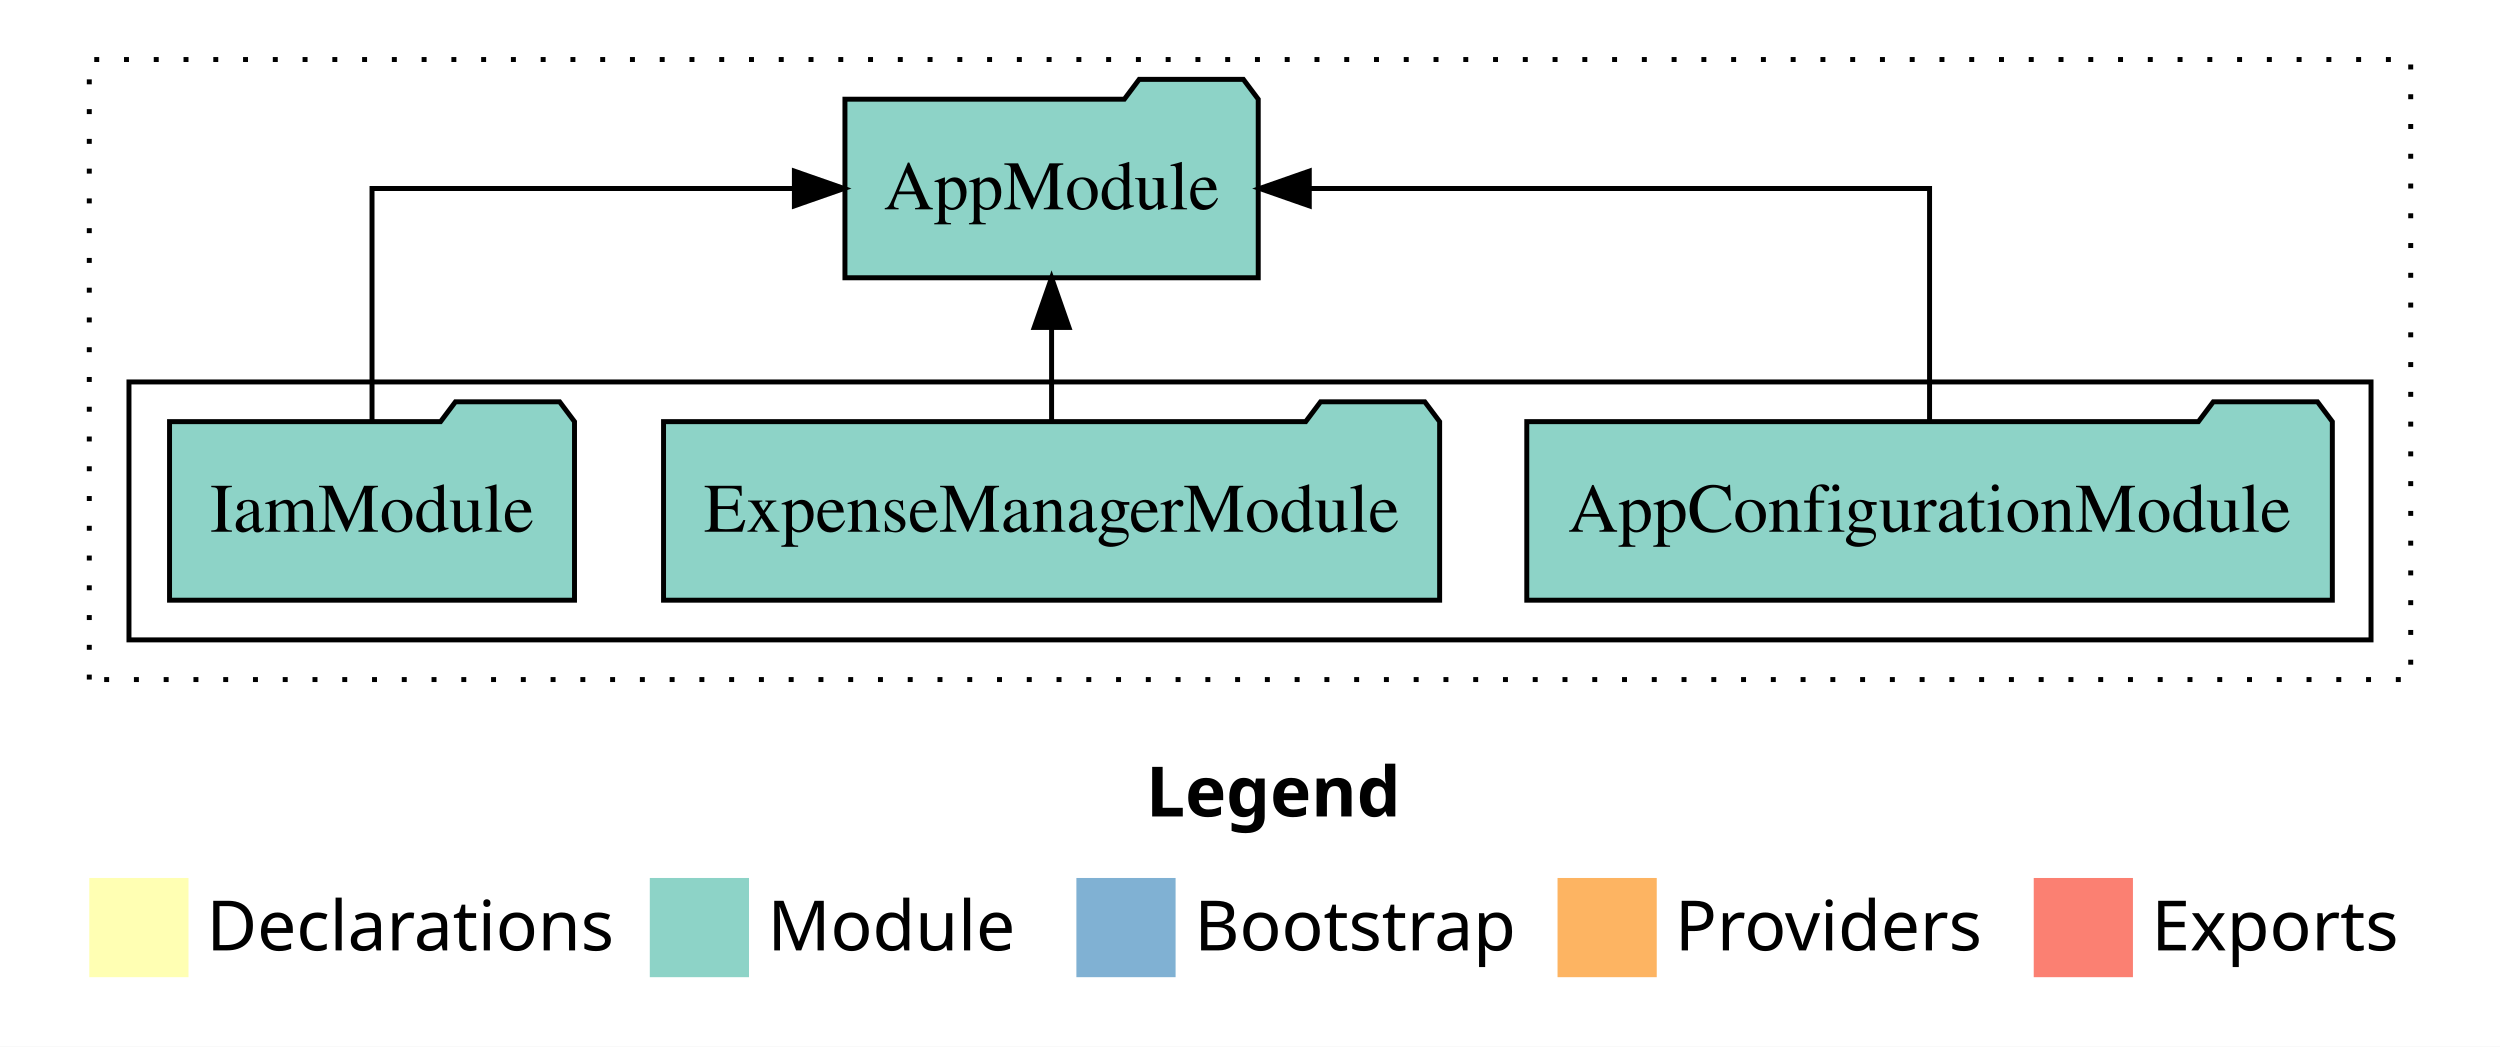
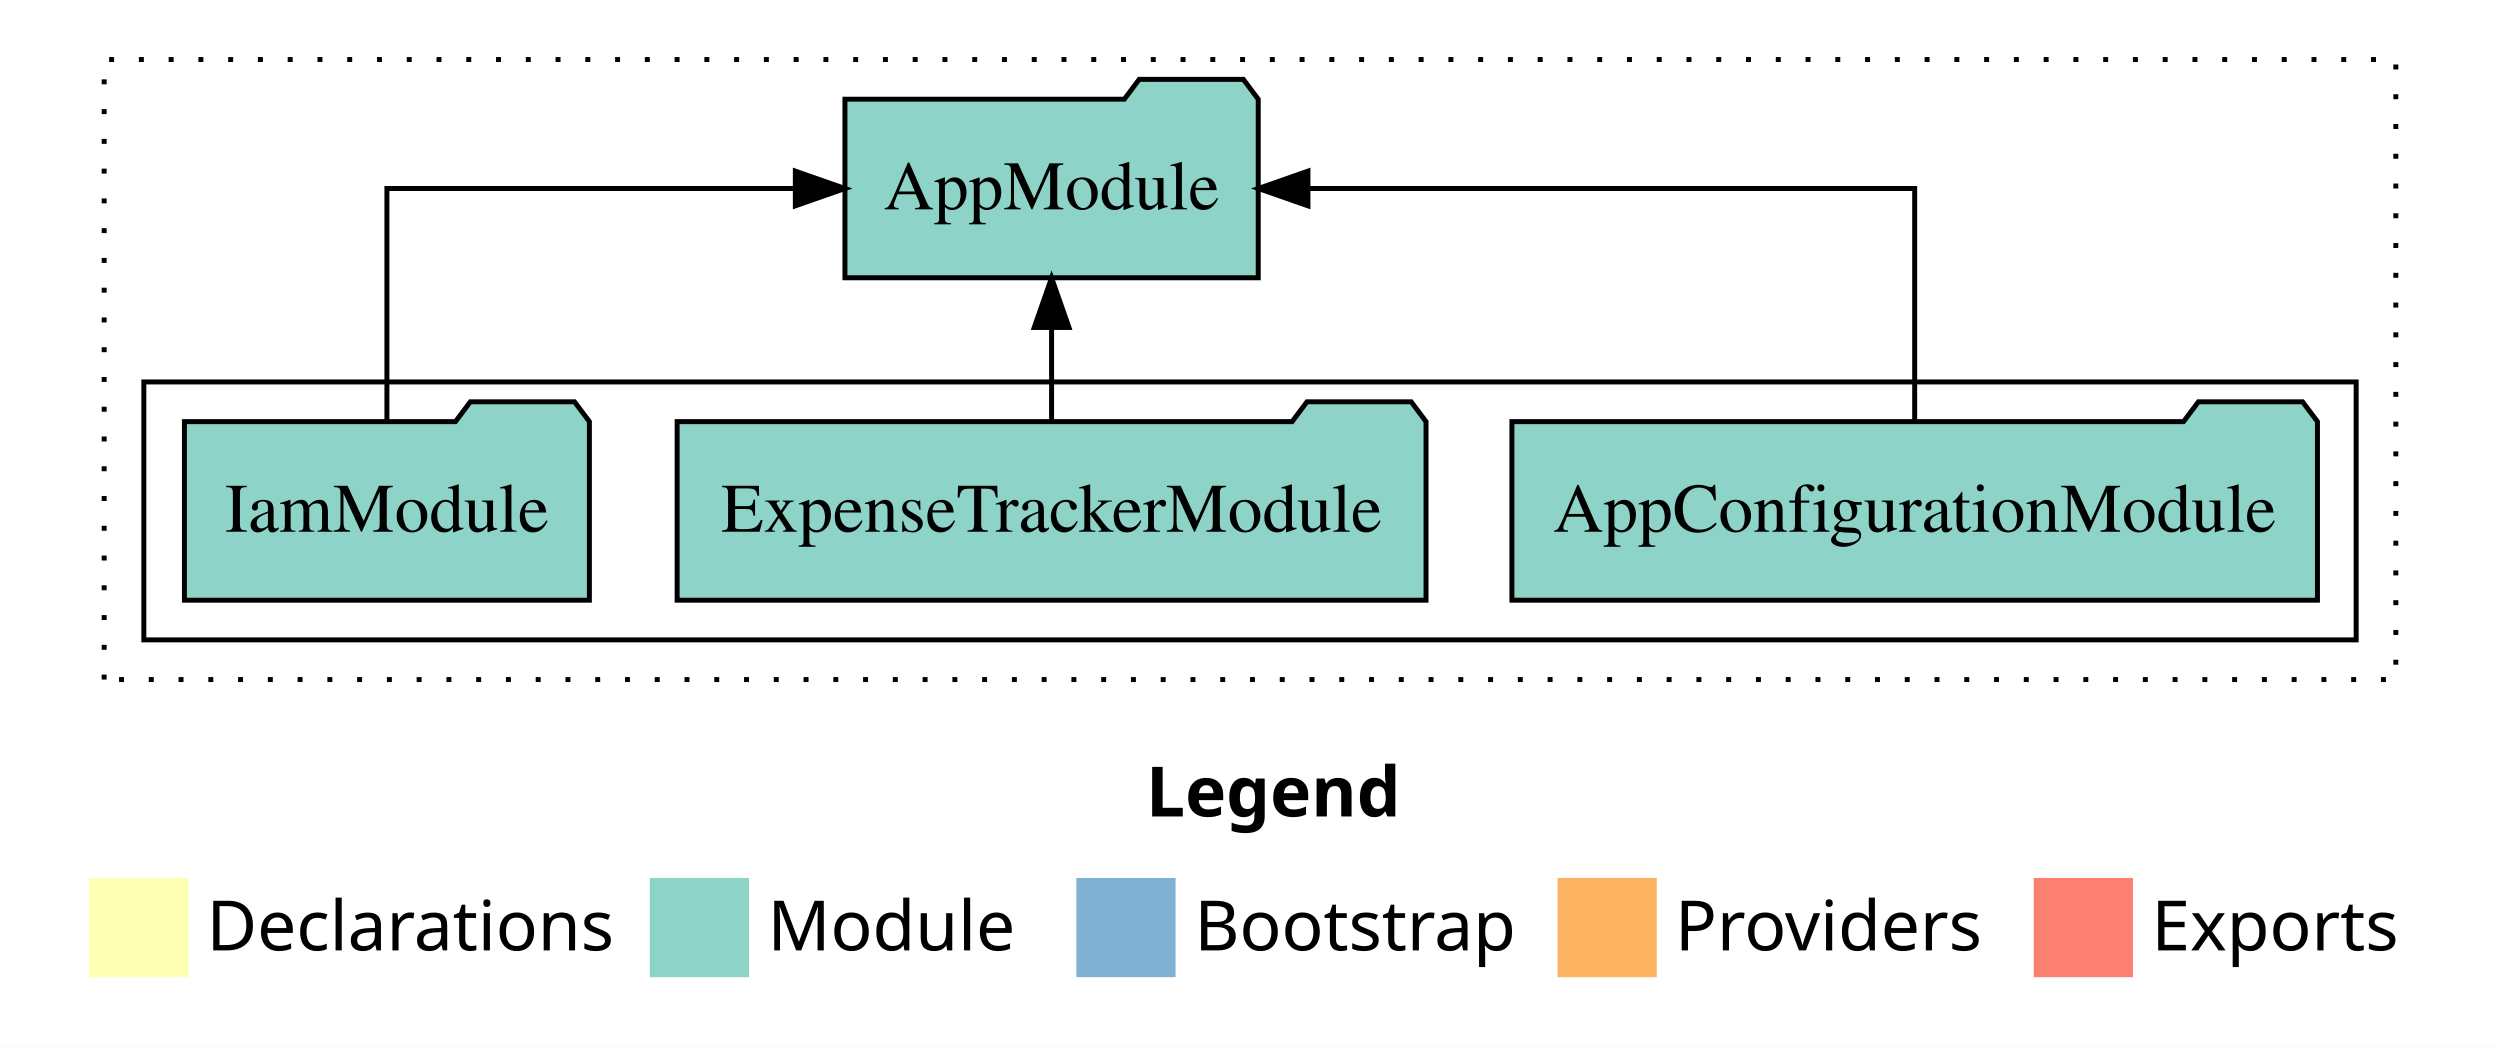
<svg xmlns="http://www.w3.org/2000/svg" width="504pt" height="211pt" viewBox="0.00 0.00 504.00 211.00">
  <g id="graph0" class="graph" transform="scale(1 1) rotate(0) translate(4 207)">
    <polygon fill="white" stroke="transparent" points="-4,4 -4,-207 500,-207 500,4 -4,4" />
    <text text-anchor="start" x="227.01" y="-42.4" font-family="Times-12" font-weight="bold" font-size="14.00">Legend</text>
    <polygon fill="#ffffb3" stroke="transparent" points="14,-10 14,-30 34,-30 34,-10 14,-10" />
    <text text-anchor="start" x="37.63" y="-15.4" font-family="Times-12" font-size="14.00">  Declarations</text>
    <polygon fill="#8dd3c7" stroke="transparent" points="127,-10 127,-30 147,-30 147,-10 127,-10" />
    <text text-anchor="start" x="150.73" y="-15.4" font-family="Times-12" font-size="14.00">  Module</text>
    <polygon fill="#80b1d3" stroke="transparent" points="213,-10 213,-30 233,-30 233,-10 213,-10" />
    <text text-anchor="start" x="236.78" y="-15.4" font-family="Times-12" font-size="14.00">  Bootstrap</text>
    <polygon fill="#fdb462" stroke="transparent" points="310,-10 310,-30 330,-30 330,-10 310,-10" />
    <text text-anchor="start" x="333.67" y="-15.4" font-family="Times-12" font-size="14.00">  Providers</text>
    <polygon fill="#fb8072" stroke="transparent" points="406,-10 406,-30 426,-30 426,-10 406,-10" />
    <text text-anchor="start" x="429.73" y="-15.4" font-family="Times-12" font-size="14.00">  Exports</text>
    <g id="clust1" class="cluster">
-       <polygon fill="none" stroke="black" stroke-dasharray="1,5" points="14,-70 14,-195 482,-195 482,-70 14,-70" />
+       <polygon fill="none" stroke="black" stroke-dasharray="1,5" points="17,-70 17,-195 479,-195 479,-70 17,-70" />
    </g>
    <g id="clust3" class="cluster">
-       <polygon fill="none" stroke="black" points="22,-78 22,-130 474,-130 474,-78 22,-78" />
+       <polygon fill="none" stroke="black" points="25,-78 25,-130 471,-130 471,-78 25,-78" />
    </g>
    <g id="node1" class="node">
-       <polygon fill="#8dd3c7" stroke="black" points="466.2,-122 463.2,-126 442.2,-126 439.2,-122 303.8,-122 303.8,-86 466.2,-86 466.2,-122" />
-       <text text-anchor="middle" x="385" y="-99.8" font-family="Times,serif" font-size="14.00">AppConfigurationModule</text>
+       <polygon fill="#8dd3c7" stroke="black" points="463.2,-122 460.2,-126 439.2,-126 436.2,-122 300.8,-122 300.8,-86 463.2,-86 463.2,-122" />
+       <text text-anchor="middle" x="382" y="-99.8" font-family="Times,serif" font-size="14.00">AppConfigurationModule</text>
    </g>
    <g id="node4" class="node">
      <polygon fill="#8dd3c7" stroke="black" points="249.66,-187 246.66,-191 225.66,-191 222.66,-187 166.34,-187 166.34,-151 249.66,-151 249.66,-187" />
      <text text-anchor="middle" x="208" y="-164.8" font-family="Times,serif" font-size="14.00">AppModule</text>
    </g>
    <g id="edge1" class="edge">
-       <path fill="none" stroke="black" d="M385,-122.11C385,-141.34 385,-169 385,-169 385,-169 259.95,-169 259.95,-169" />
-       <polygon fill="black" stroke="black" points="259.95,-165.5 249.95,-169 259.95,-172.5 259.95,-165.5" />
+       <path fill="none" stroke="black" d="M382,-122.11C382,-141.34 382,-169 382,-169 382,-169 259.68,-169 259.68,-169" />
+       <polygon fill="black" stroke="black" points="259.68,-165.5 249.68,-169 259.68,-172.5 259.68,-165.5" />
    </g>
    <g id="node2" class="node">
-       <polygon fill="#8dd3c7" stroke="black" points="286.23,-122 283.23,-126 262.23,-126 259.23,-122 129.77,-122 129.77,-86 286.23,-86 286.23,-122" />
-       <text text-anchor="middle" x="208" y="-99.8" font-family="Times,serif" font-size="14.00">ExpenseManagerModule</text>
+       <polygon fill="#8dd3c7" stroke="black" points="283.49,-122 280.49,-126 259.49,-126 256.49,-122 132.51,-122 132.51,-86 283.49,-86 283.49,-122" />
+       <text text-anchor="middle" x="208" y="-99.8" font-family="Times,serif" font-size="14.00">ExpenseTrackerModule</text>
    </g>
    <g id="edge2" class="edge">
      <path fill="none" stroke="black" d="M208,-122.11C208,-122.11 208,-140.99 208,-140.99" />
      <polygon fill="black" stroke="black" points="204.5,-140.99 208,-150.99 211.5,-140.99 204.5,-140.99" />
    </g>
    <g id="node3" class="node">
-       <polygon fill="#8dd3c7" stroke="black" points="111.82,-122 108.82,-126 87.82,-126 84.82,-122 30.18,-122 30.18,-86 111.82,-86 111.82,-122" />
-       <text text-anchor="middle" x="71" y="-99.8" font-family="Times,serif" font-size="14.00">IamModule</text>
+       <polygon fill="#8dd3c7" stroke="black" points="114.82,-122 111.82,-126 90.82,-126 87.82,-122 33.18,-122 33.18,-86 114.82,-86 114.82,-122" />
+       <text text-anchor="middle" x="74" y="-99.8" font-family="Times,serif" font-size="14.00">IamModule</text>
    </g>
    <g id="edge3" class="edge">
-       <path fill="none" stroke="black" d="M71,-122.11C71,-141.34 71,-169 71,-169 71,-169 156.15,-169 156.15,-169" />
-       <polygon fill="black" stroke="black" points="156.15,-172.5 166.15,-169 156.15,-165.5 156.15,-172.5" />
+       <path fill="none" stroke="black" d="M74,-122.11C74,-141.34 74,-169 74,-169 74,-169 156.34,-169 156.34,-169" />
+       <polygon fill="black" stroke="black" points="156.34,-172.5 166.34,-169 156.34,-165.5 156.34,-172.5" />
    </g>
  </g>
</svg>
